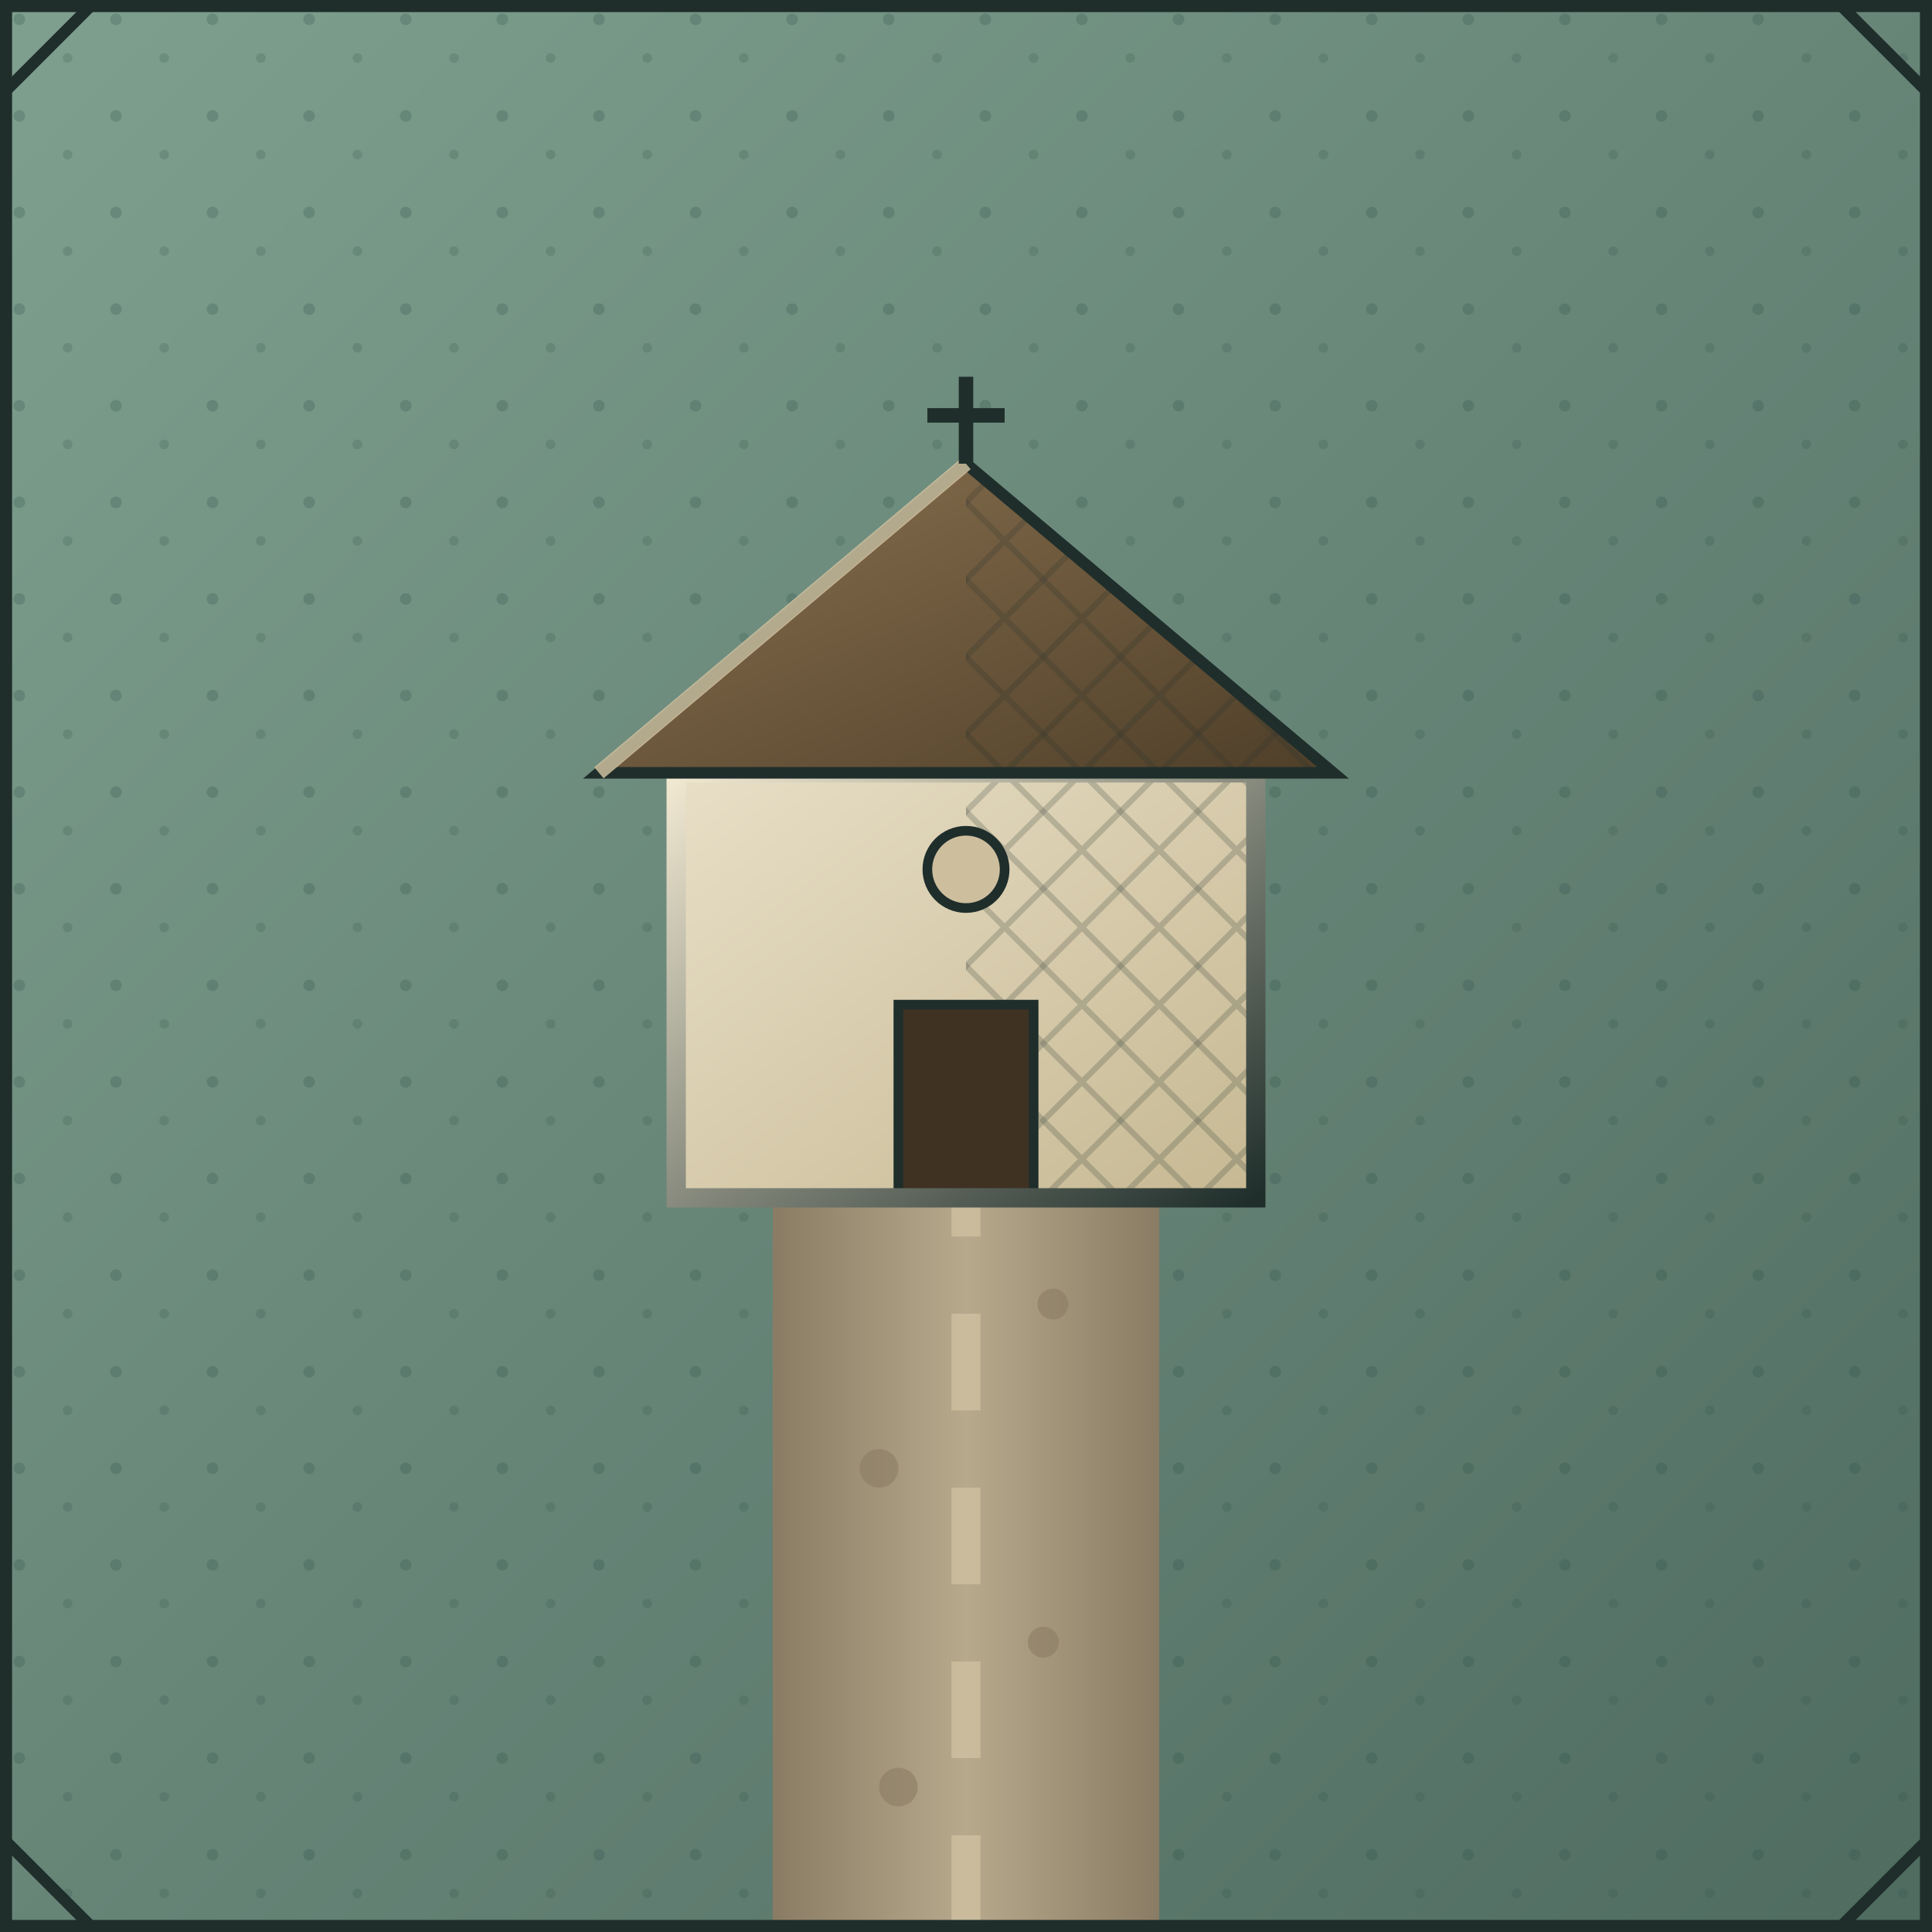
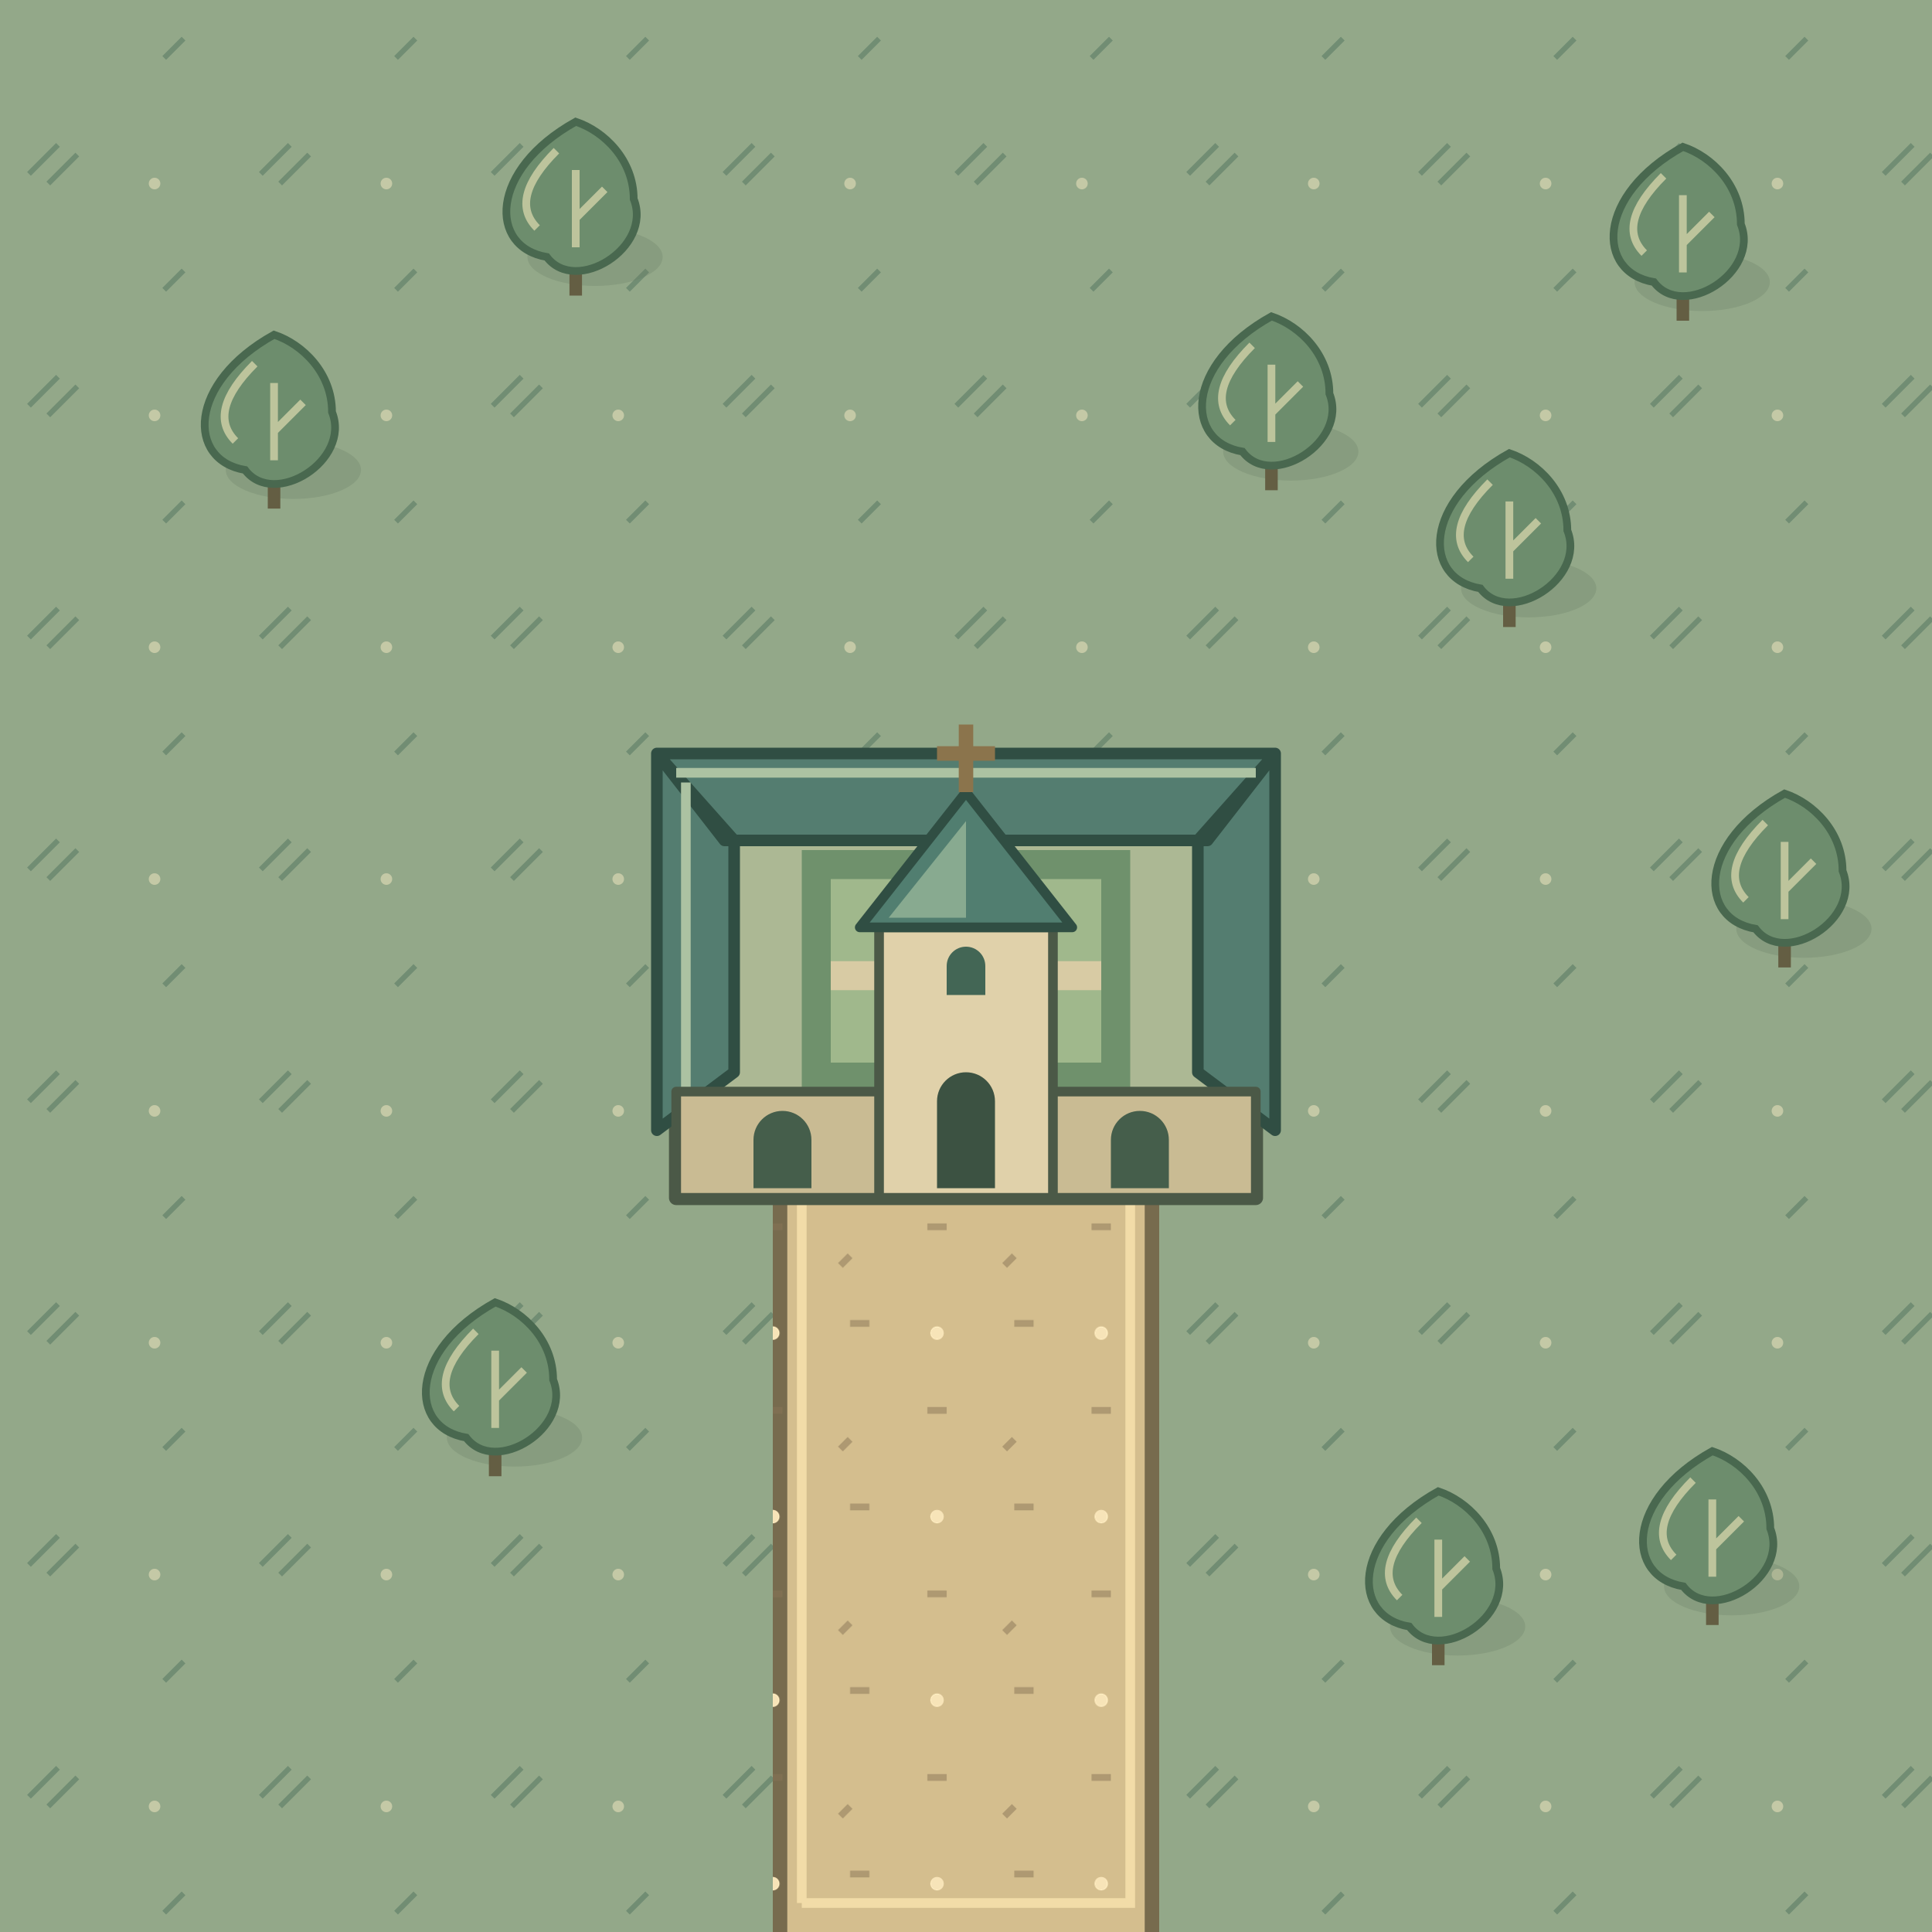
- <svg xmlns="http://www.w3.org/2000/svg" viewBox="0 0 200 200" width="200" height="200">
+ <svg xmlns="http://www.w3.org/2000/svg" width="200" height="200" viewBox="0 0 200 200">
  <defs>
-     <linearGradient id="grassGrad" x1="0" y1="0" x2="1" y2="1">
-       <stop offset="0%" stop-color="#7FA08F" />
-       <stop offset="100%" stop-color="#4F6B60" />
-     </linearGradient>
-     <pattern id="grassStipple" width="10" height="10" patternUnits="userSpaceOnUse">
-       <circle cx="2" cy="2" r="0.6" fill="#2C4F46" opacity="0.25" />
-       <circle cx="7" cy="6" r="0.5" fill="#2C4F46" opacity="0.2" />
+     <pattern id="grass" width="24" height="24" patternUnits="userSpaceOnUse">
+       <path d="M3,18 l3,-3 m-1,4 3,-3 M17,6 l2,-2" fill="none" stroke="#4f715d" stroke-width=".55" opacity=".5" />
+       <circle cx="16" cy="19" r=".6" fill="#dfdab5" opacity=".65" />
    </pattern>
-     <linearGradient id="roadGrad" gradientUnits="userSpaceOnUse" x1="80" y1="0" x2="120" y2="0">
-       <stop offset="0%" stop-color="#8A7C64" />
-       <stop offset="50%" stop-color="#B7A98C" />
-       <stop offset="100%" stop-color="#8A7C64" />
-     </linearGradient>
-     <linearGradient id="wallGrad" x1="0" y1="0" x2="1" y2="1">
-       <stop offset="0%" stop-color="#E8DFC7" />
-       <stop offset="100%" stop-color="#C6B892" />
-     </linearGradient>
-     <linearGradient id="roofGrad" x1="0" y1="0" x2="1" y2="1">
-       <stop offset="0%" stop-color="#8A7150" />
-       <stop offset="100%" stop-color="#4F3F29" />
-     </linearGradient>
-     <linearGradient id="embossRim" x1="0" y1="0" x2="1" y2="1">
-       <stop offset="0%" stop-color="#F2E9D2" />
-       <stop offset="100%" stop-color="#1F2E2B" />
-     </linearGradient>
-     <pattern id="crosshatch" width="8" height="8" patternUnits="userSpaceOnUse">
-       <path d="M0,8 L8,0" stroke="#1F2E2B" stroke-width="0.6" opacity="0.35" />
-       <path d="M0,0 L8,8" stroke="#1F2E2B" stroke-width="0.6" opacity="0.35" />
+     <pattern id="stone" width="24" height="16" patternUnits="userSpaceOnUse">
+       <path d="M0,0 H24 M0,8 H24 M12,0 V8 M0,8 V16 M24,8 V16" fill="none" stroke="#214e48" stroke-width=".55" opacity=".5" />
+       <path d="M1,1 H23 M1,9 H11" stroke="#9bc1a1" stroke-width=".5" opacity=".45" />
    </pattern>
+     <pattern id="hatch" width="5" height="5" patternUnits="userSpaceOnUse">
+       <path d="M-1,1 L1,-1 M0,5 L5,0 M4,6 L6,4" stroke="#193e38" stroke-width=".65" opacity=".4" />
+     </pattern>
+     <pattern id="gravel" width="17" height="19" patternUnits="userSpaceOnUse">
+       <path d="M3,4 h2 m6,9 h2 M2,17 l1,-1" stroke="#877455" stroke-width=".7" opacity=".5" />
+       <circle cx="12" cy="5" r=".7" fill="#f7e4b8" />
+     </pattern>
+     <clipPath id="canvas">
+       <rect width="200" height="200" />
+     </clipPath>
+     <clipPath id="road">
+       <path d="M80.000,199.000 L80.000,200.000 L120.000,200.000 L120.000,199.000 L120.000,100.000 L80.000,100.000 L80.000,199.000 Z" fill="white" />
+     </clipPath>
  </defs>
-   <rect data-structural="true" data-role="field-base" x="0" y="0" width="200" height="200" fill="url(#grassGrad)" />
-   <rect x="0" y="0" width="200" height="200" fill="url(#grassStipple)" />
-   <path data-structural="true" data-role="road" data-group="0" d="M100,200 L100,100" fill="none" stroke="url(#roadGrad)" stroke-width="40" stroke-linecap="butt" />
-   <path d="M100,200 L100,100" fill="none" stroke="#CDBE9E" stroke-width="3" stroke-dasharray="10 8" opacity="0.85" />
-   <circle cx="93" cy="185" r="2" fill="#8A7C64" opacity="0.6" />
-   <circle cx="108" cy="170" r="1.6" fill="#8A7C64" opacity="0.6" />
-   <circle cx="91" cy="152" r="2" fill="#8A7C64" opacity="0.6" />
-   <circle cx="109" cy="135" r="1.6" fill="#8A7C64" opacity="0.6" />
-   <circle cx="92" cy="118" r="2" fill="#8A7C64" opacity="0.6" />
-   <circle cx="107" cy="105" r="1.6" fill="#8A7C64" opacity="0.6" />
-   <rect data-structural="true" data-role="monastery-footprint" x="70" y="80" width="60" height="44" fill="url(#wallGrad)" />
-   <rect x="100" y="80" width="30" height="44" fill="url(#crosshatch)" opacity="0.6" />
-   <rect x="93" y="104" width="14" height="20" fill="#3F3223" stroke="#1F2E2B" stroke-width="1" />
-   <circle cx="100" cy="90" r="4" fill="#CDBE9E" stroke="#1F2E2B" stroke-width="1" />
-   <rect x="70" y="80" width="60" height="44" fill="none" stroke="url(#embossRim)" stroke-width="2" />
-   <path d="M62,80 L100,48 L138,80 Z" fill="url(#roofGrad)" stroke="#1F2E2B" stroke-width="1.2" />
-   <path d="M100,48 L138,80 L100,80 Z" fill="url(#crosshatch)" opacity="0.55" />
-   <line x1="100" y1="48" x2="62" y2="80" stroke="#CDBE9E" stroke-width="1.5" opacity="0.85" />
-   <line x1="100" y1="48" x2="100" y2="39" stroke="#1F2E2B" stroke-width="1.5" />
-   <line x1="96" y1="43" x2="104" y2="43" stroke="#1F2E2B" stroke-width="1.5" />
-   <path d="M0,10 L10,0" stroke="#1F2E2B" stroke-width="1.2" fill="none" />
-   <path d="M190,0 L200,10" stroke="#1F2E2B" stroke-width="1.2" fill="none" />
-   <path d="M200,190 L190,200" stroke="#1F2E2B" stroke-width="1.2" fill="none" />
-   <path d="M10,200 L0,190" stroke="#1F2E2B" stroke-width="1.2" fill="none" />
-   <rect data-structural="true" data-role="tile-border" x="0.5" y="0.5" width="199" height="199" fill="none" stroke="#1F2E2B" stroke-width="1.5" />
+   <g clip-path="url(#canvas)">
+     <rect width="200" height="200" fill="#93a889" />
+     <rect width="200" height="200" fill="url(#grass)" />
+     <g transform="translate(28.37 43.65)">
+       <ellipse cx="2" cy="5" rx="7" ry="3" fill="#62785e" opacity=".25" />
+       <path d="M0,4 v5" stroke="#645e43" stroke-width="1.3" />
+       <path d="M0,-9 C-9,-4 -9,4 -3,5 C0,9 8,4 6,-1 C6,-5 3,-8 0,-9Z" fill="#6d8d6d" stroke="#49684f" stroke-width=".8" />
+       <path d="M-2,-6 Q-7,-1 -4,2 M0,-4 V4 M0,1 l3,-3" stroke="#bdc49c" stroke-width=".8" fill="none" />
+     </g>
+     <g transform="translate(131.62 41.75)">
+       <ellipse cx="2" cy="5" rx="7" ry="3" fill="#62785e" opacity=".25" />
+       <path d="M0,4 v5" stroke="#645e43" stroke-width="1.3" />
+       <path d="M0,-9 C-9,-4 -9,4 -3,5 C0,9 8,4 6,-1 C6,-5 3,-8 0,-9Z" fill="#6d8d6d" stroke="#49684f" stroke-width=".8" />
+       <path d="M-2,-6 Q-7,-1 -4,2 M0,-4 V4 M0,1 l3,-3" stroke="#bdc49c" stroke-width=".8" fill="none" />
+     </g>
+     <g transform="translate(177.26 159.22)">
+       <ellipse cx="2" cy="5" rx="7" ry="3" fill="#62785e" opacity=".25" />
+       <path d="M0,4 v5" stroke="#645e43" stroke-width="1.3" />
+       <path d="M0,-9 C-9,-4 -9,4 -3,5 C0,9 8,4 6,-1 C6,-5 3,-8 0,-9Z" fill="#6d8d6d" stroke="#49684f" stroke-width=".8" />
+       <path d="M-2,-6 Q-7,-1 -4,2 M0,-4 V4 M0,1 l3,-3" stroke="#bdc49c" stroke-width=".8" fill="none" />
+     </g>
+     <g transform="translate(156.25 55.91)">
+       <ellipse cx="2" cy="5" rx="7" ry="3" fill="#62785e" opacity=".25" />
+       <path d="M0,4 v5" stroke="#645e43" stroke-width="1.3" />
+       <path d="M0,-9 C-9,-4 -9,4 -3,5 C0,9 8,4 6,-1 C6,-5 3,-8 0,-9Z" fill="#6d8d6d" stroke="#49684f" stroke-width=".8" />
+       <path d="M-2,-6 Q-7,-1 -4,2 M0,-4 V4 M0,1 l3,-3" stroke="#bdc49c" stroke-width=".8" fill="none" />
+     </g>
+     <g transform="translate(51.26 143.82)">
+       <ellipse cx="2" cy="5" rx="7" ry="3" fill="#62785e" opacity=".25" />
+       <path d="M0,4 v5" stroke="#645e43" stroke-width="1.3" />
+       <path d="M0,-9 C-9,-4 -9,4 -3,5 C0,9 8,4 6,-1 C6,-5 3,-8 0,-9Z" fill="#6d8d6d" stroke="#49684f" stroke-width=".8" />
+       <path d="M-2,-6 Q-7,-1 -4,2 M0,-4 V4 M0,1 l3,-3" stroke="#bdc49c" stroke-width=".8" fill="none" />
+     </g>
+     <g transform="translate(184.74 91.15)">
+       <ellipse cx="2" cy="5" rx="7" ry="3" fill="#62785e" opacity=".25" />
+       <path d="M0,4 v5" stroke="#645e43" stroke-width="1.3" />
+       <path d="M0,-9 C-9,-4 -9,4 -3,5 C0,9 8,4 6,-1 C6,-5 3,-8 0,-9Z" fill="#6d8d6d" stroke="#49684f" stroke-width=".8" />
+       <path d="M-2,-6 Q-7,-1 -4,2 M0,-4 V4 M0,1 l3,-3" stroke="#bdc49c" stroke-width=".8" fill="none" />
+     </g>
+     <g transform="translate(148.89 163.38)">
+       <ellipse cx="2" cy="5" rx="7" ry="3" fill="#62785e" opacity=".25" />
+       <path d="M0,4 v5" stroke="#645e43" stroke-width="1.3" />
+       <path d="M0,-9 C-9,-4 -9,4 -3,5 C0,9 8,4 6,-1 C6,-5 3,-8 0,-9Z" fill="#6d8d6d" stroke="#49684f" stroke-width=".8" />
+       <path d="M-2,-6 Q-7,-1 -4,2 M0,-4 V4 M0,1 l3,-3" stroke="#bdc49c" stroke-width=".8" fill="none" />
+     </g>
+     <g transform="translate(59.60 21.60)">
+       <ellipse cx="2" cy="5" rx="7" ry="3" fill="#62785e" opacity=".25" />
+       <path d="M0,4 v5" stroke="#645e43" stroke-width="1.3" />
+       <path d="M0,-9 C-9,-4 -9,4 -3,5 C0,9 8,4 6,-1 C6,-5 3,-8 0,-9Z" fill="#6d8d6d" stroke="#49684f" stroke-width=".8" />
+       <path d="M-2,-6 Q-7,-1 -4,2 M0,-4 V4 M0,1 l3,-3" stroke="#bdc49c" stroke-width=".8" fill="none" />
+     </g>
+     <g transform="translate(174.21 24.20)">
+       <ellipse cx="2" cy="5" rx="7" ry="3" fill="#62785e" opacity=".25" />
+       <path d="M0,4 v5" stroke="#645e43" stroke-width="1.3" />
+       <path d="M0,-9 C-9,-4 -9,4 -3,5 C0,9 8,4 6,-1 C6,-5 3,-8 0,-9Z" fill="#6d8d6d" stroke="#49684f" stroke-width=".8" />
+       <path d="M-2,-6 Q-7,-1 -4,2 M0,-4 V4 M0,1 l3,-3" stroke="#bdc49c" stroke-width=".8" fill="none" />
+     </g>
+     <path d="M80.000,199.000 L80.000,200.000 L120.000,200.000 L120.000,199.000 L120.000,100.000 L80.000,100.000 L80.000,199.000 Z" fill="#d4be8e" />
+     <g clip-path="url(#road)">
+       <path d="M80.000,199.000 L80.000,199.999 M120.000,199.999 L120.000,199.000 L120.000,100.000 L80.000,100.000 L80.000,199.000" fill="none" stroke="#776b4e" stroke-width="3" />
+       <path d="M83.000,197.000 L117.000,197.000 L117.000,103.000 L83.000,103.000 L83.000,197.000" fill="none" stroke="#f2dca8" stroke-width="1" />
+       <rect width="200" height="200" fill="url(#gravel)" />
+     </g>
+     <g stroke-linejoin="round">
+       <path d="M70,80 H130 V124 H70Z" fill="#d8cdb4" stroke="#4b5947" stroke-width="1.5" />
+       <path d="M74,84 H126 V120 H74Z" fill="#acb894" stroke="#8d967a" />
+       <path d="M83,88 H117 V113 H83Z" fill="#6f916c" />
+       <path d="M86,91 H114 V110 H86Z" fill="#a0b88c" />
+       <path d="M100,91 V110 M86,101 H114" stroke="#d8cba4" stroke-width="3" />
+       <circle cx="100" cy="101" r="4" fill="#508278" stroke="#d4c59c" />
+       <path d="M68,78 H132 L125,87 H75Z M68,78 V117 L76,111 V87Z M132,78 V117 L124,111 V87Z" fill="#547d70" stroke="#304e43" stroke-width="1.2" />
+       <path d="M70,80 H130 M71,81 V114" stroke="#acc2a2" fill="none" />
+       <path d="M70,113 H130 V124 H70Z" fill="#c9bb93" stroke="#4b5947" />
+       <path d="M78,123 v-5 a3,3 0 0 1 6,0 v5 M115,123 v-5 a3,3 0 0 1 6,0 v5" fill="#455e4b" />
+       <path d="M91,96 H109 V124 H91Z" fill="#e0d1aa" stroke="#4b5947" />
+       <path d="M89,96 L100,82 L111,96Z" fill="#517e70" stroke="#304e43" />
+       <path d="M100,85 L92,95 H100Z" fill="#88aa90" />
+       <path d="M97,123 v-9 a3,3 0 0 1 6,0 v9" fill="#3c5242" />
+       <path d="M98,103 v-3 a2,2 0 0 1 4,0 v3Z" fill="#436655" />
+       <path d="M100,82 V75 M97,78 H103" stroke="#8b744c" stroke-width="1.5" />
+     </g>
+   </g>
</svg>
